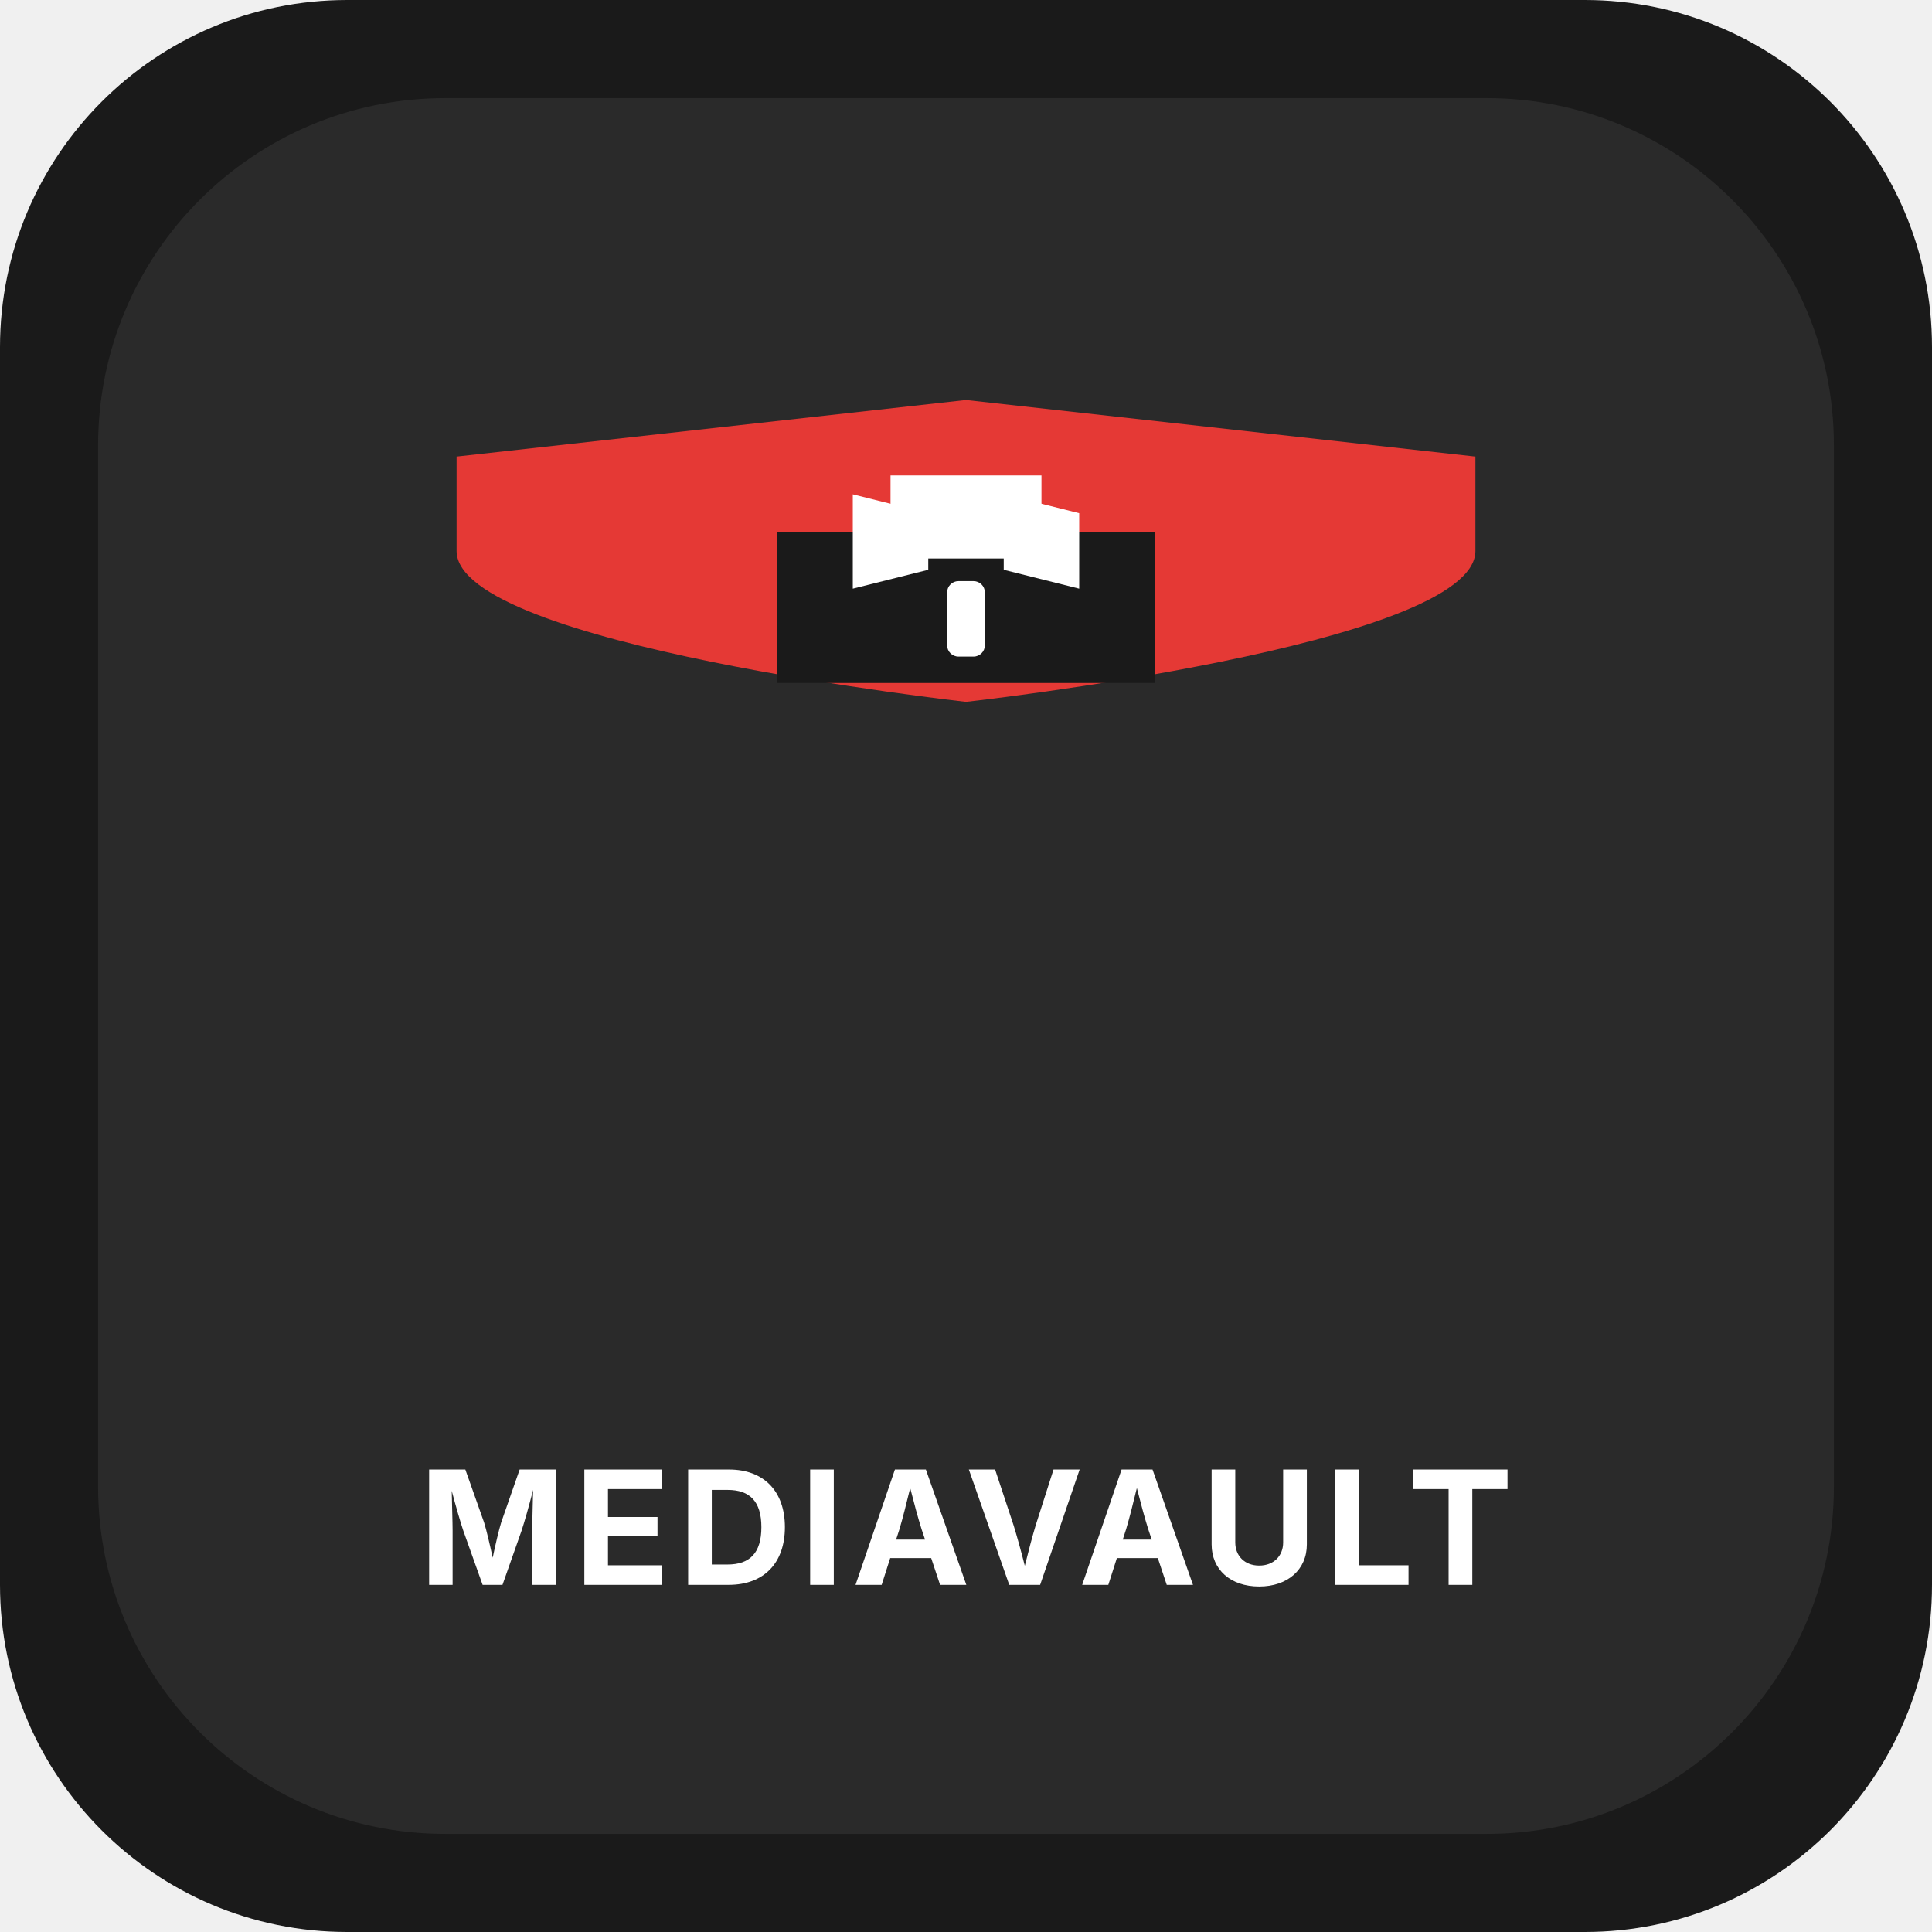
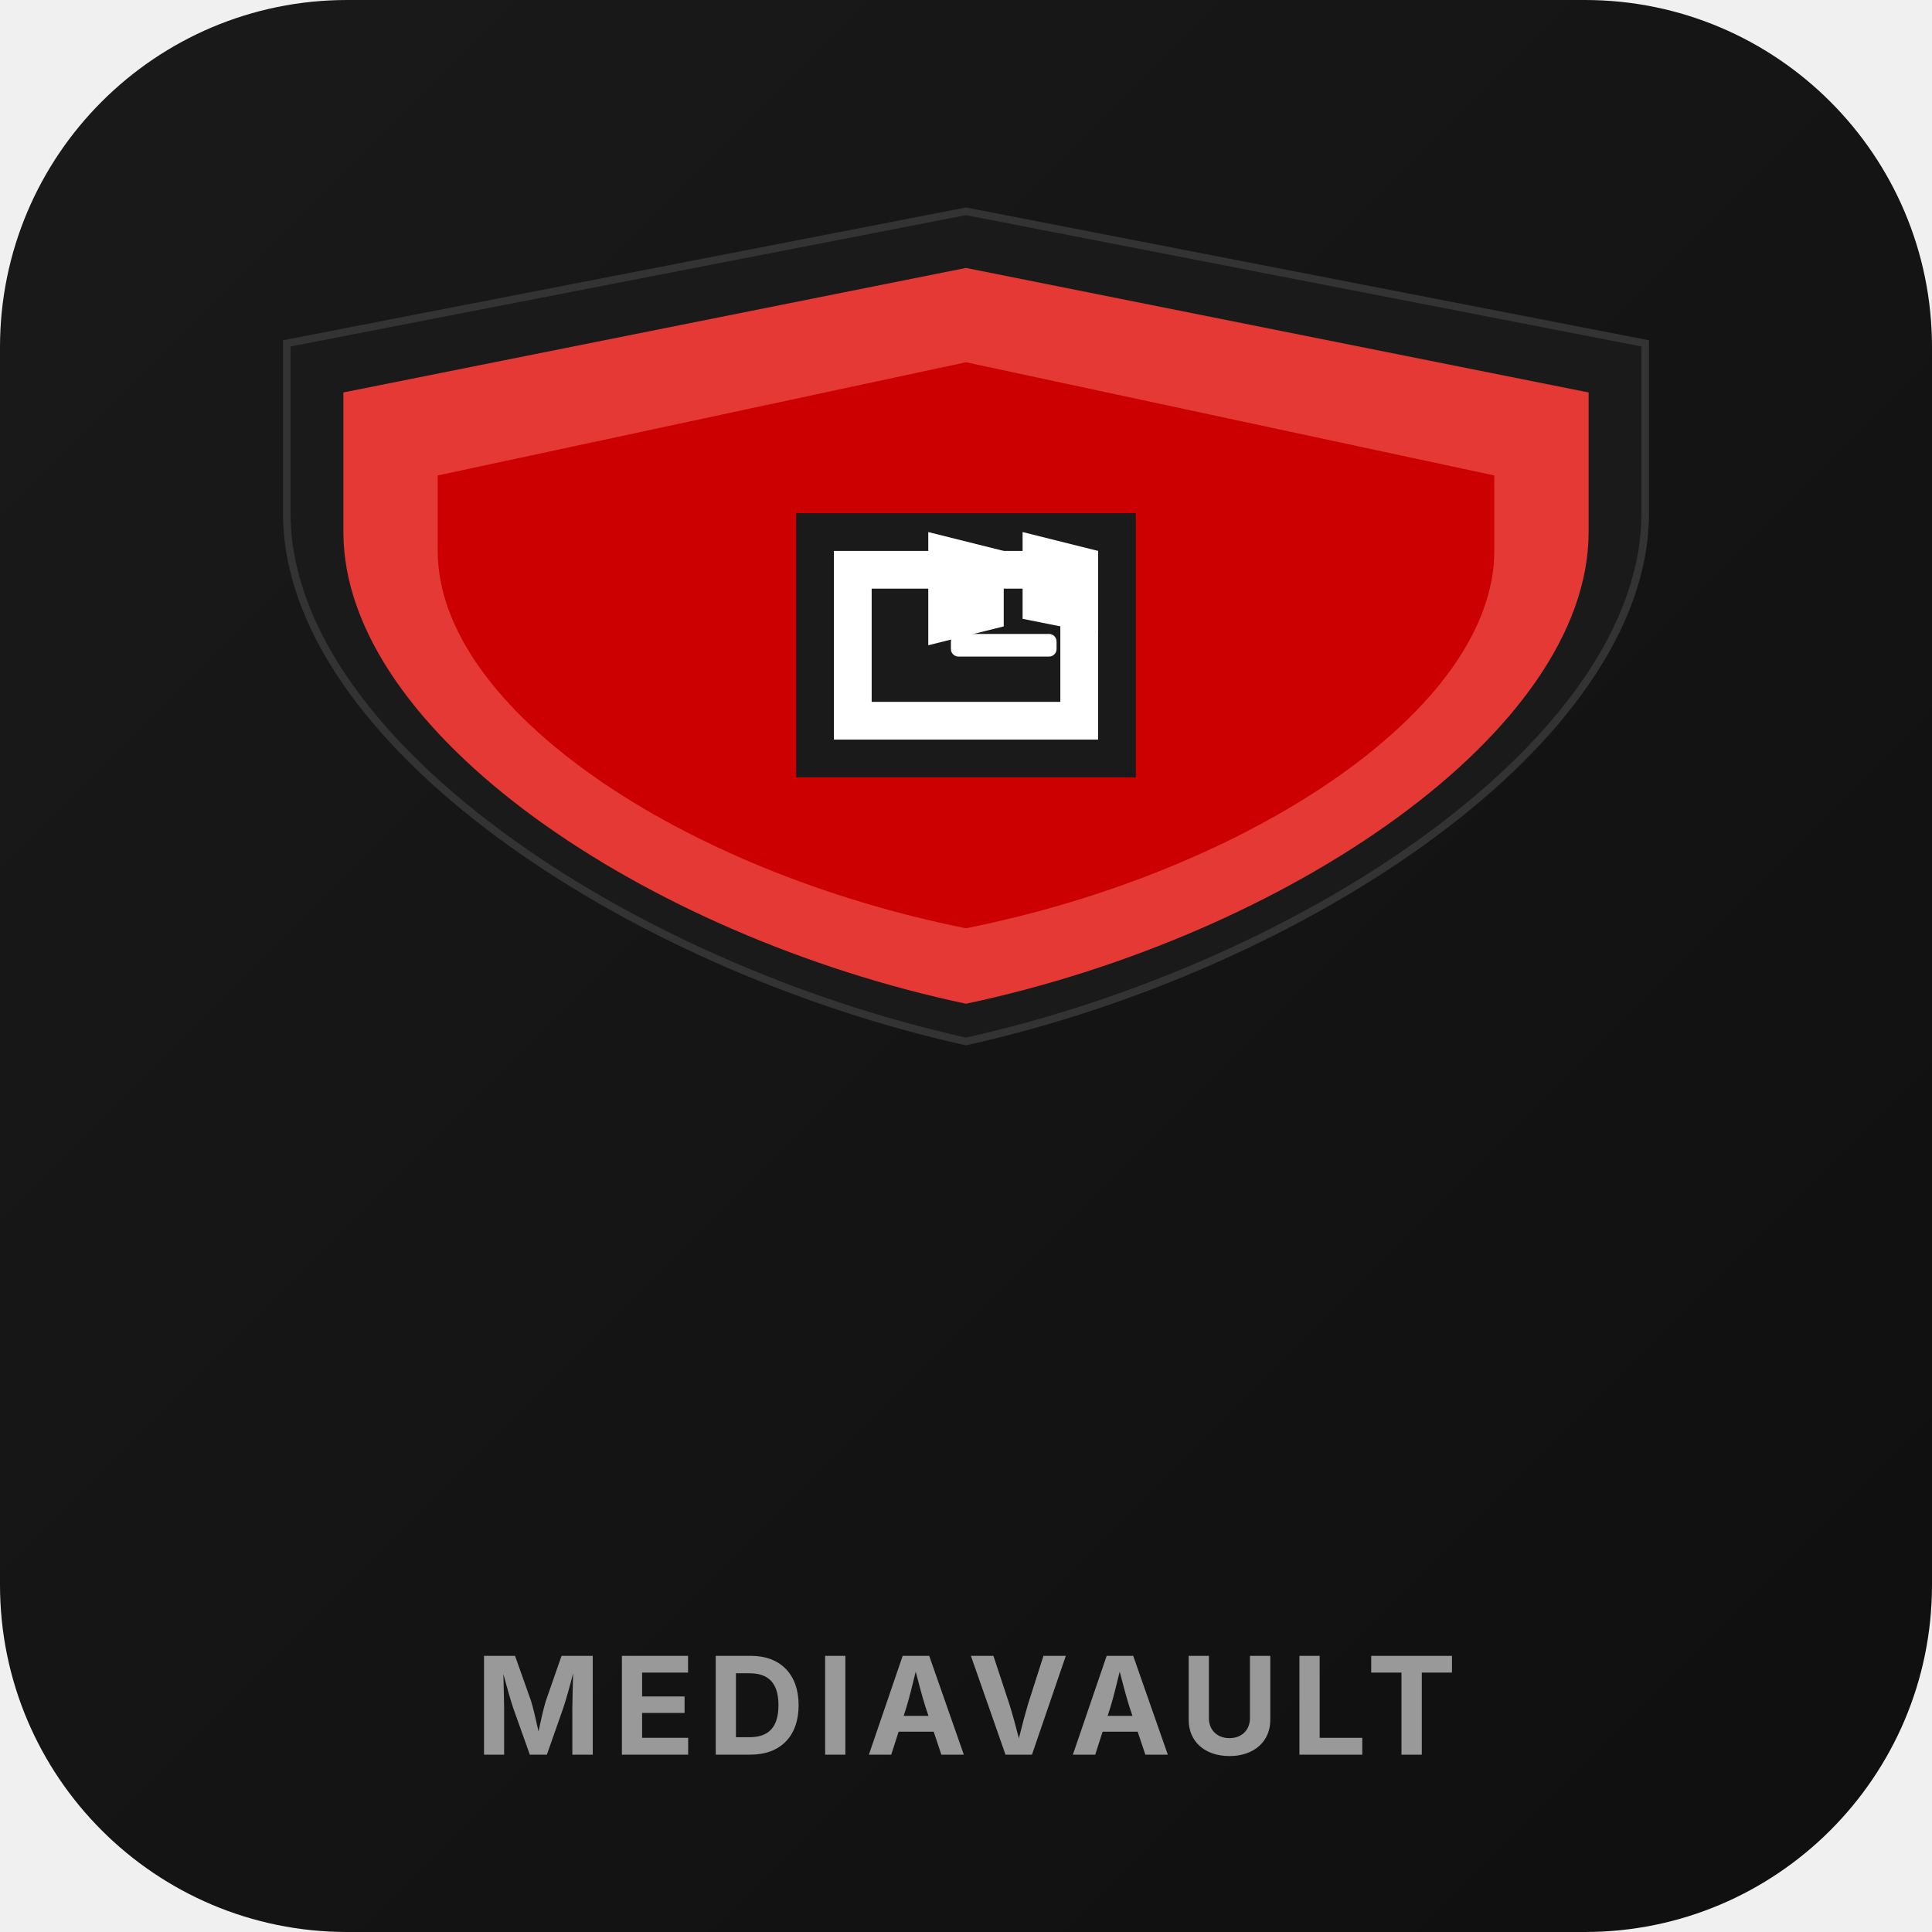
<svg xmlns="http://www.w3.org/2000/svg" width="512" height="512" viewBox="0 0 512 512">
-   <rect width="512" height="512" fill="#1A1A1A" rx="92" />
-   <rect x="26" y="26" width="460" height="460" fill="#2A2A2A" rx="92" />
-   <g transform="translate(106, 96)">
-     <path d="M150 10 L15 25 L15 50 C15 75 150 90 150 90 C150 90 285 75 285 50 L285 25 Z" fill="#e53935" />
-     <path d="M130 30 L130 65 L170 65 L170 30 Z" fill="#ffffff" />
-     <path d="M100 40 L100 80 L200 80 L200 40 Z" fill="#1a1a1a" transform="translate(0,5)" />
-     <path d="M120 35 L120 60 L140 55 L140 40 Z" fill="#ffffff" />
-     <path d="M160 35 L160 55 L180 60 L180 40 Z" fill="#ffffff" />
-     <path d="M135 45 L165 45 L165 52 L135 52 Z" fill="#ffffff" />
-     <rect x="145" y="58" width="10" height="20" rx="3" fill="#ffffff" />
+   <defs>
+     <linearGradient id="bg" x1="0" y1="0" x2="1" y2="1">
+       <stop offset="0%" stop-color="#1A1A1A" />
+       <stop offset="100%" stop-color="#0f0f0f" />
+     </linearGradient>
+   </defs>
+   <rect width="512" height="512" rx="92" fill="url(#bg)" />
+   <g transform="translate(76, 56)">
+     <path d="M180 0 L0 35 L0 80 C0 140 90 200 180 220 C270 200 360 140 360 80 L360 35 Z" fill="#1A1A1A" stroke="#333" stroke-width="2" />
+     <path d="M180 15 L15 48 L15 85 C15 138 95 192 180 210 C265 192 345 138 345 85 L345 48 Z" fill="#e53935" />
+     <path d="M180 40 L40 70 L40 90 C40 132 105 175 180 190 C255 175 320 132 320 90 L320 70 Z" fill="#cc0000" />
+     <path d="M135 80 L135 150 L225 150 L225 80 Z" fill="#1A1A1A" />
+     <path d="M145 90 L145 140 L215 140 L215 90 Z" fill="#ffffff" rx="4" />
+     <path d="M155 100 L155 130 L205 130 L205 100 Z" fill="#1A1A1A" />
+     <path d="M170 85 L170 115 L190 110 L190 90 Z" fill="#ffffff" />
+     <path d="M195 85 L195 108 L215 112 L215 90 Z" fill="#ffffff" />
+     <rect x="176" y="112" width="28" height="6" rx="2" fill="#ffffff" />
  </g>
-   <text x="256" y="420" text-anchor="middle" fill="#ffffff" font-family="'Inter','Segoe UI',Arial,sans-serif" font-size="42" font-weight="700" letter-spacing="2">MEDIAVAULT</text>
+   <text x="256" y="465" text-anchor="middle" fill="#999999" font-family="'Inter','Segoe UI',Arial,sans-serif" font-size="36" font-weight="700" letter-spacing="3">MEDIAVAULT</text>
</svg>
